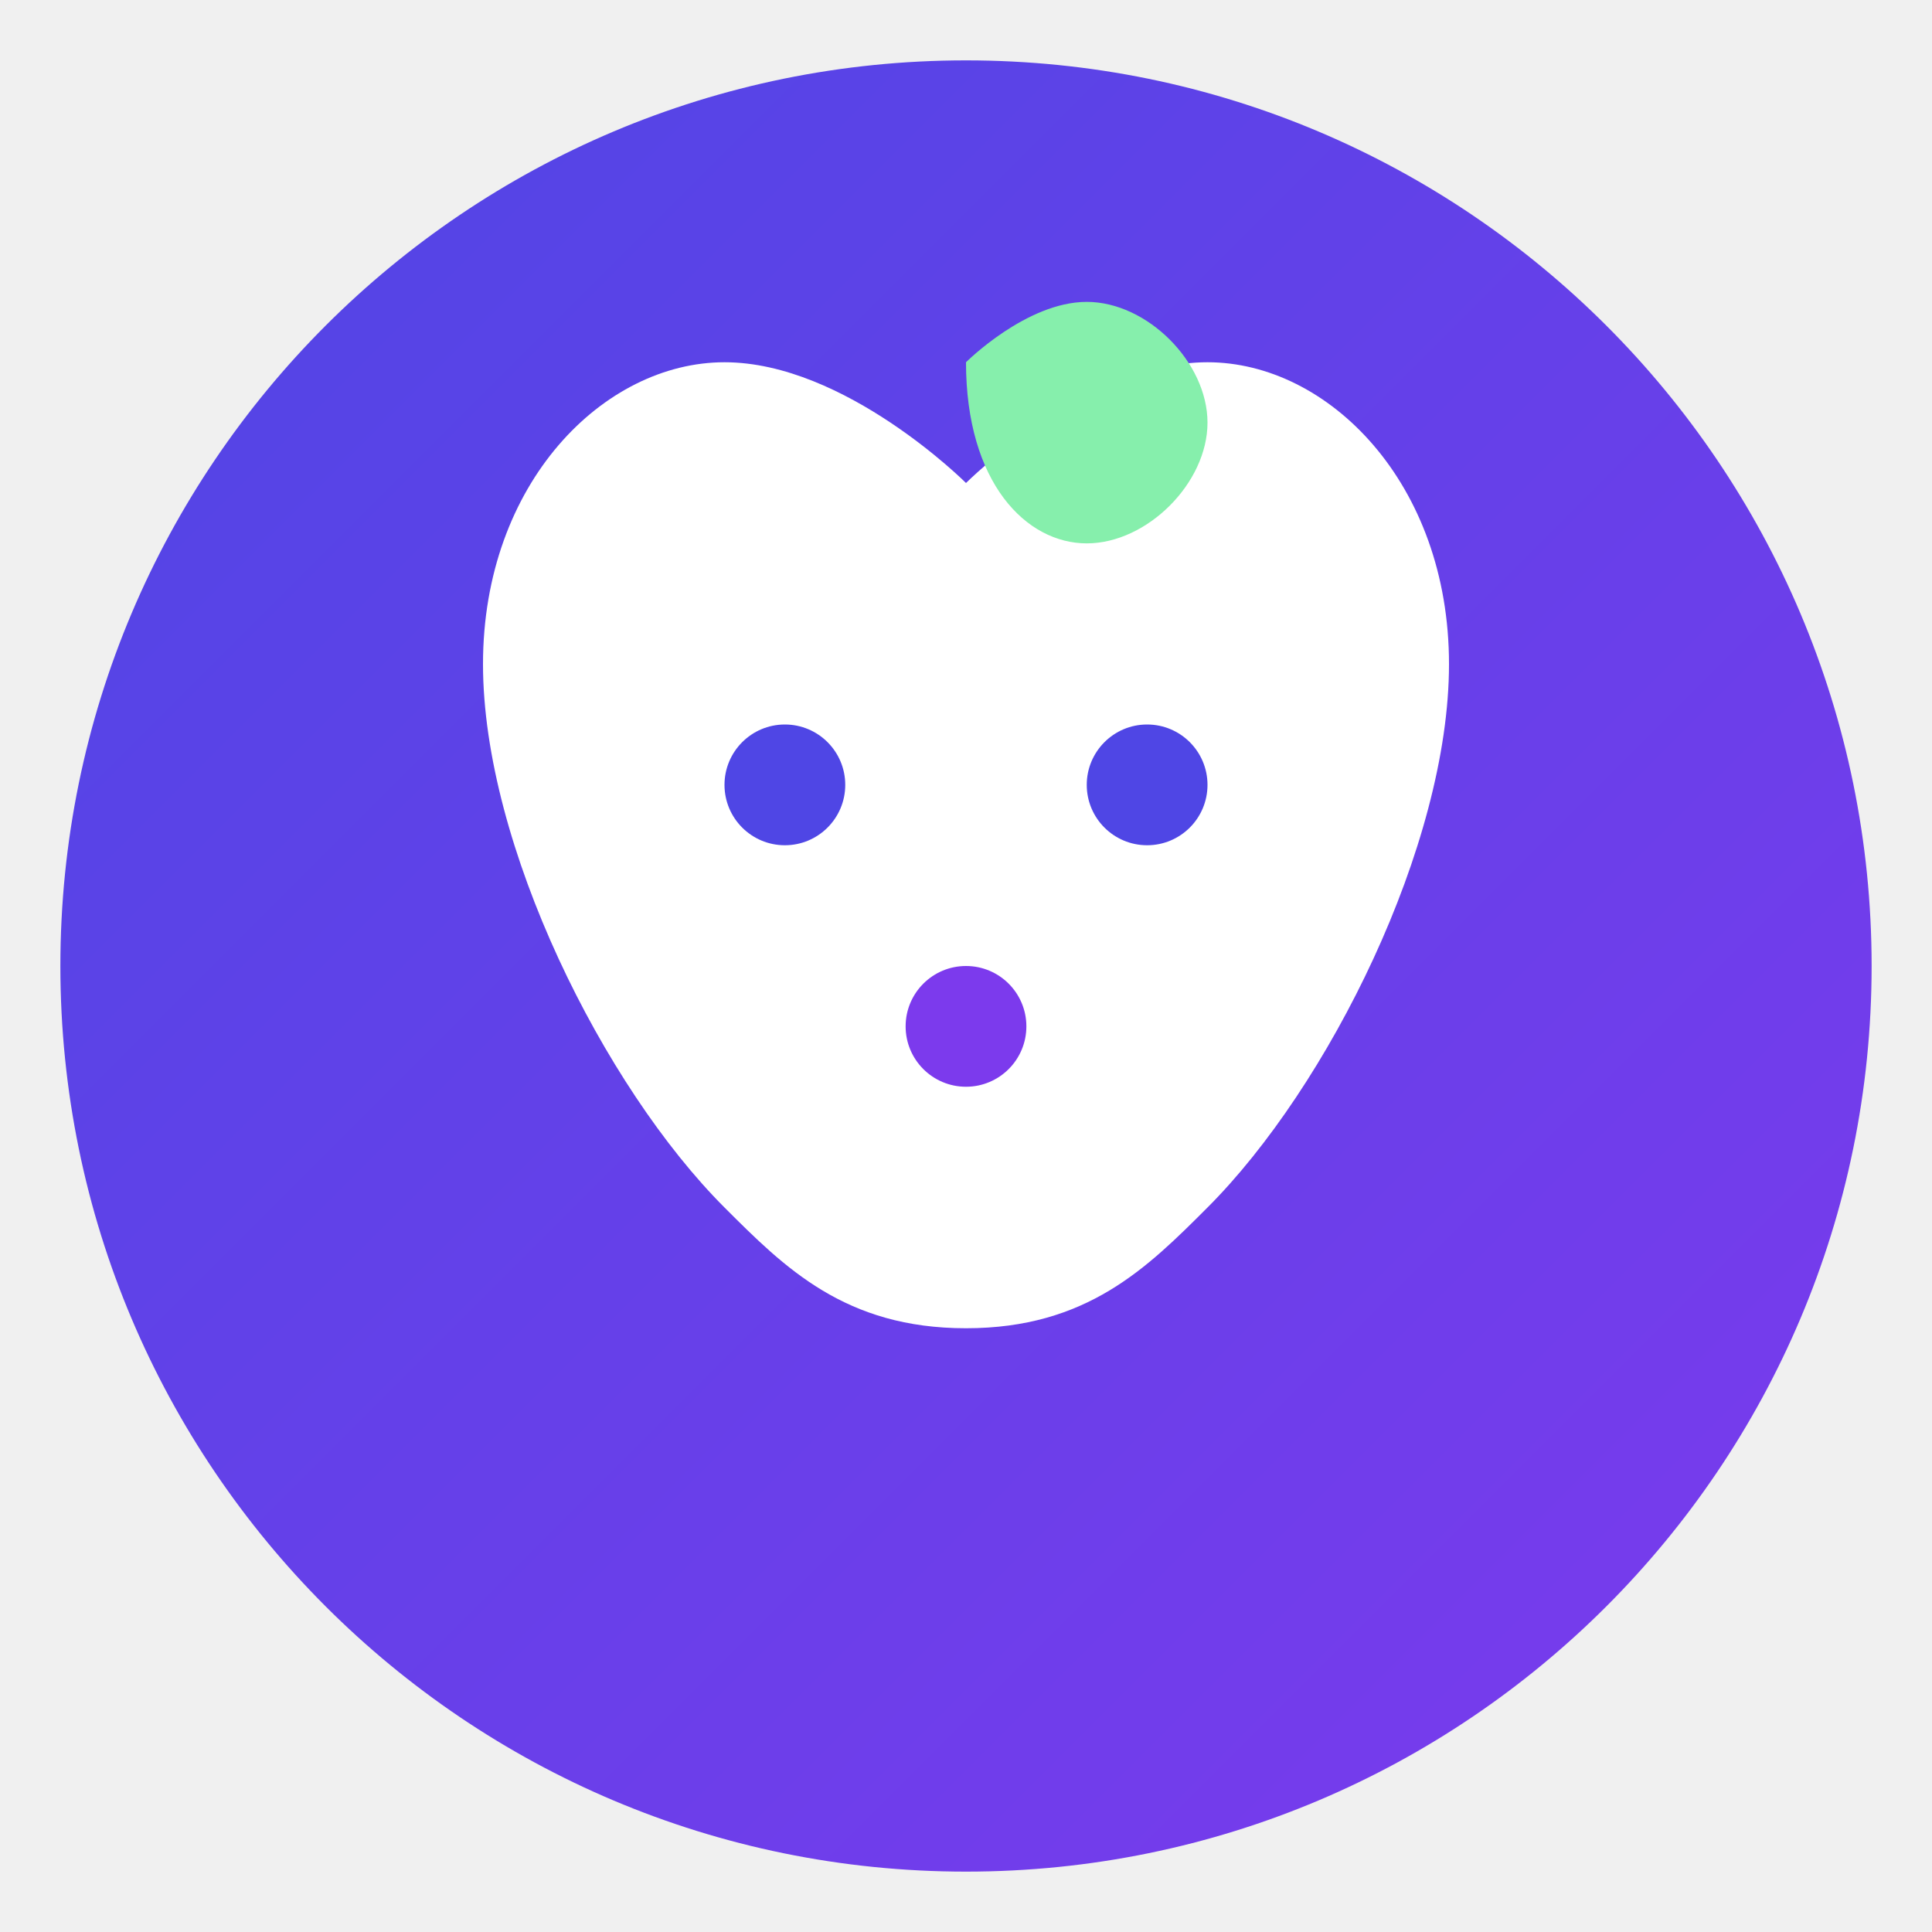
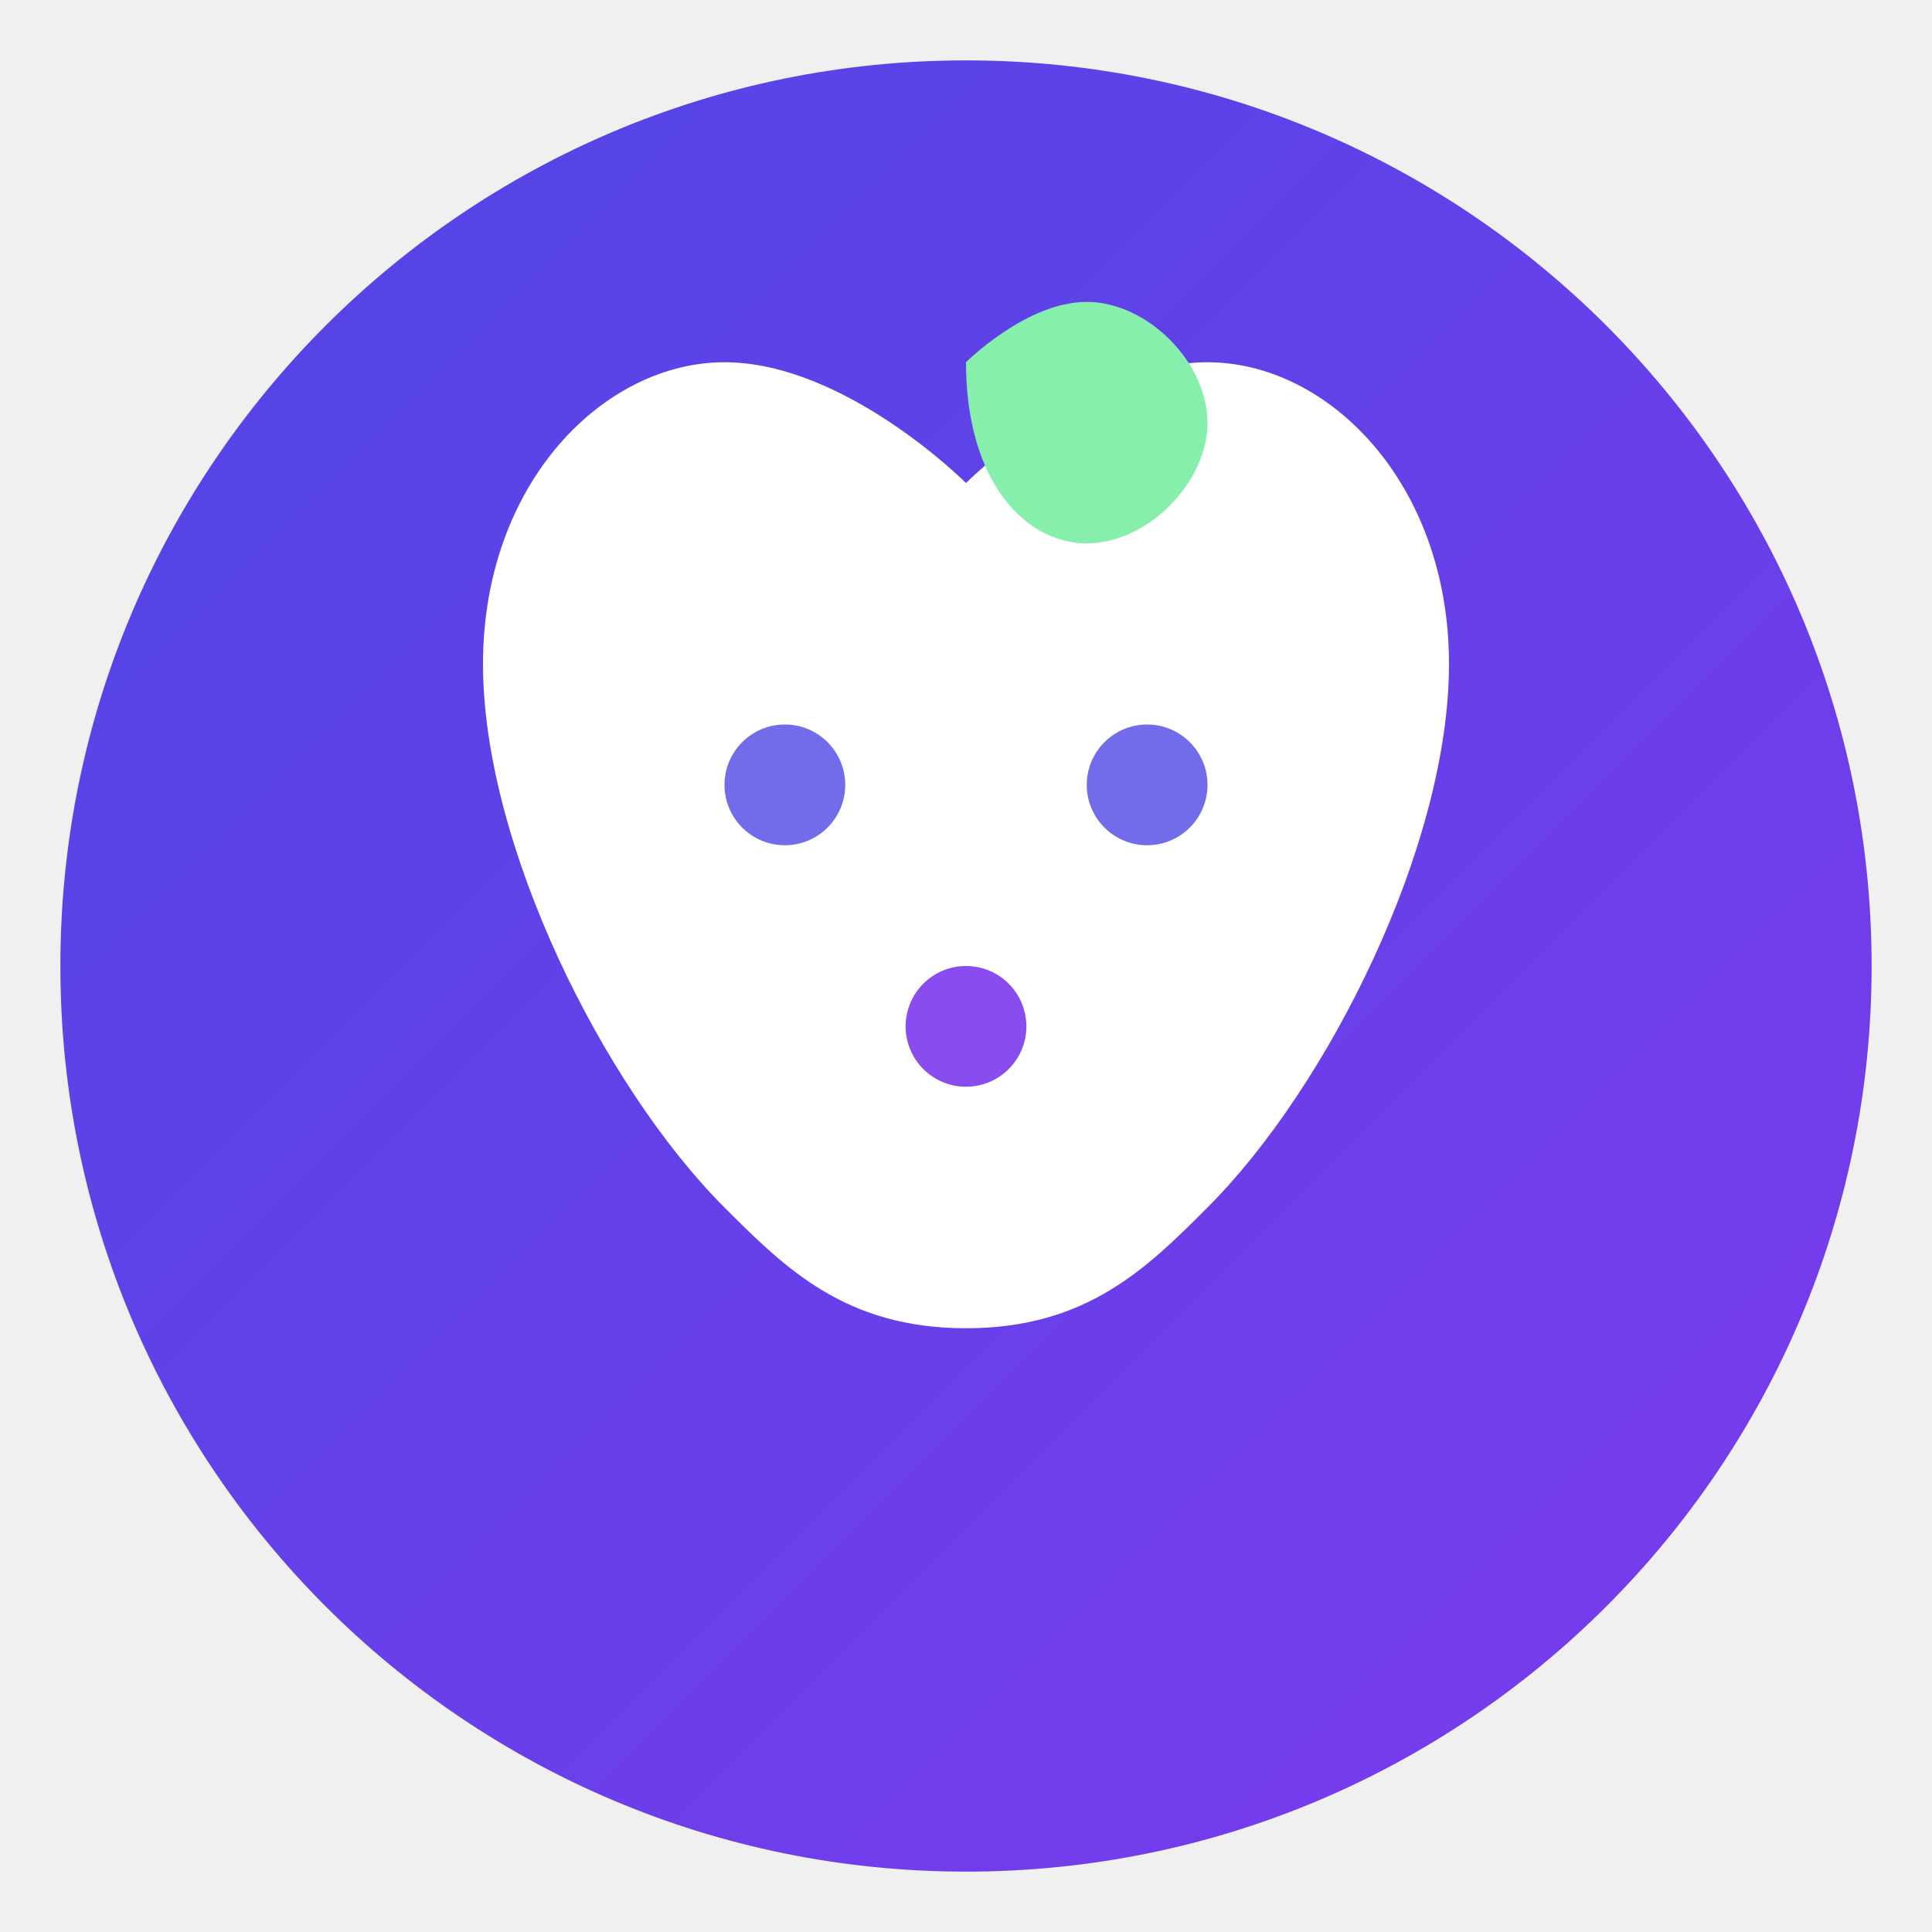
<svg xmlns="http://www.w3.org/2000/svg" width="64" height="64" viewBox="0 0 64 64" fill="none">
  <defs>
    <linearGradient id="grad1" x1="0%" y1="0%" x2="100%" y2="100%">
      <stop offset="0%" style="stop-color:#4F46E5;stop-opacity:1" />
      <stop offset="100%" style="stop-color:#7C3AED;stop-opacity:1" />
    </linearGradient>
  </defs>
  <circle cx="32" cy="32" r="30" fill="url(#grad1)" />
  <path d="M32 16C32 16 28 12 24 12C20 12 16 16 16 22C16 28 20 36 24 40C26 42 28 44 32 44C36 44 38 42 40 40C44 36 48 28 48 22C48 16 44 12 40 12C36 12 32 16 32 16Z" fill="white" />
  <path d="M32 12C32 12 34 10 36 10C38 10 40 12 40 14C40 16 38 18 36 18C34 18 32 16 32 12Z" fill="#86EFAC" />
-   <circle cx="26" cy="26" r="2" fill="#4F46E5" />
-   <circle cx="38" cy="26" r="2" fill="#4F46E5" />
-   <circle cx="32" cy="34" r="2" fill="#7C3AED" />
+   <circle cx="26" cy="26" r="2" fill="#4F46E5" fill-opacity="0.8" />
+   <circle cx="38" cy="26" r="2" fill="#4F46E5" fill-opacity="0.8" />
+   <circle cx="32" cy="34" r="2" fill="#7C3AED" fill-opacity="0.9" />
</svg>
